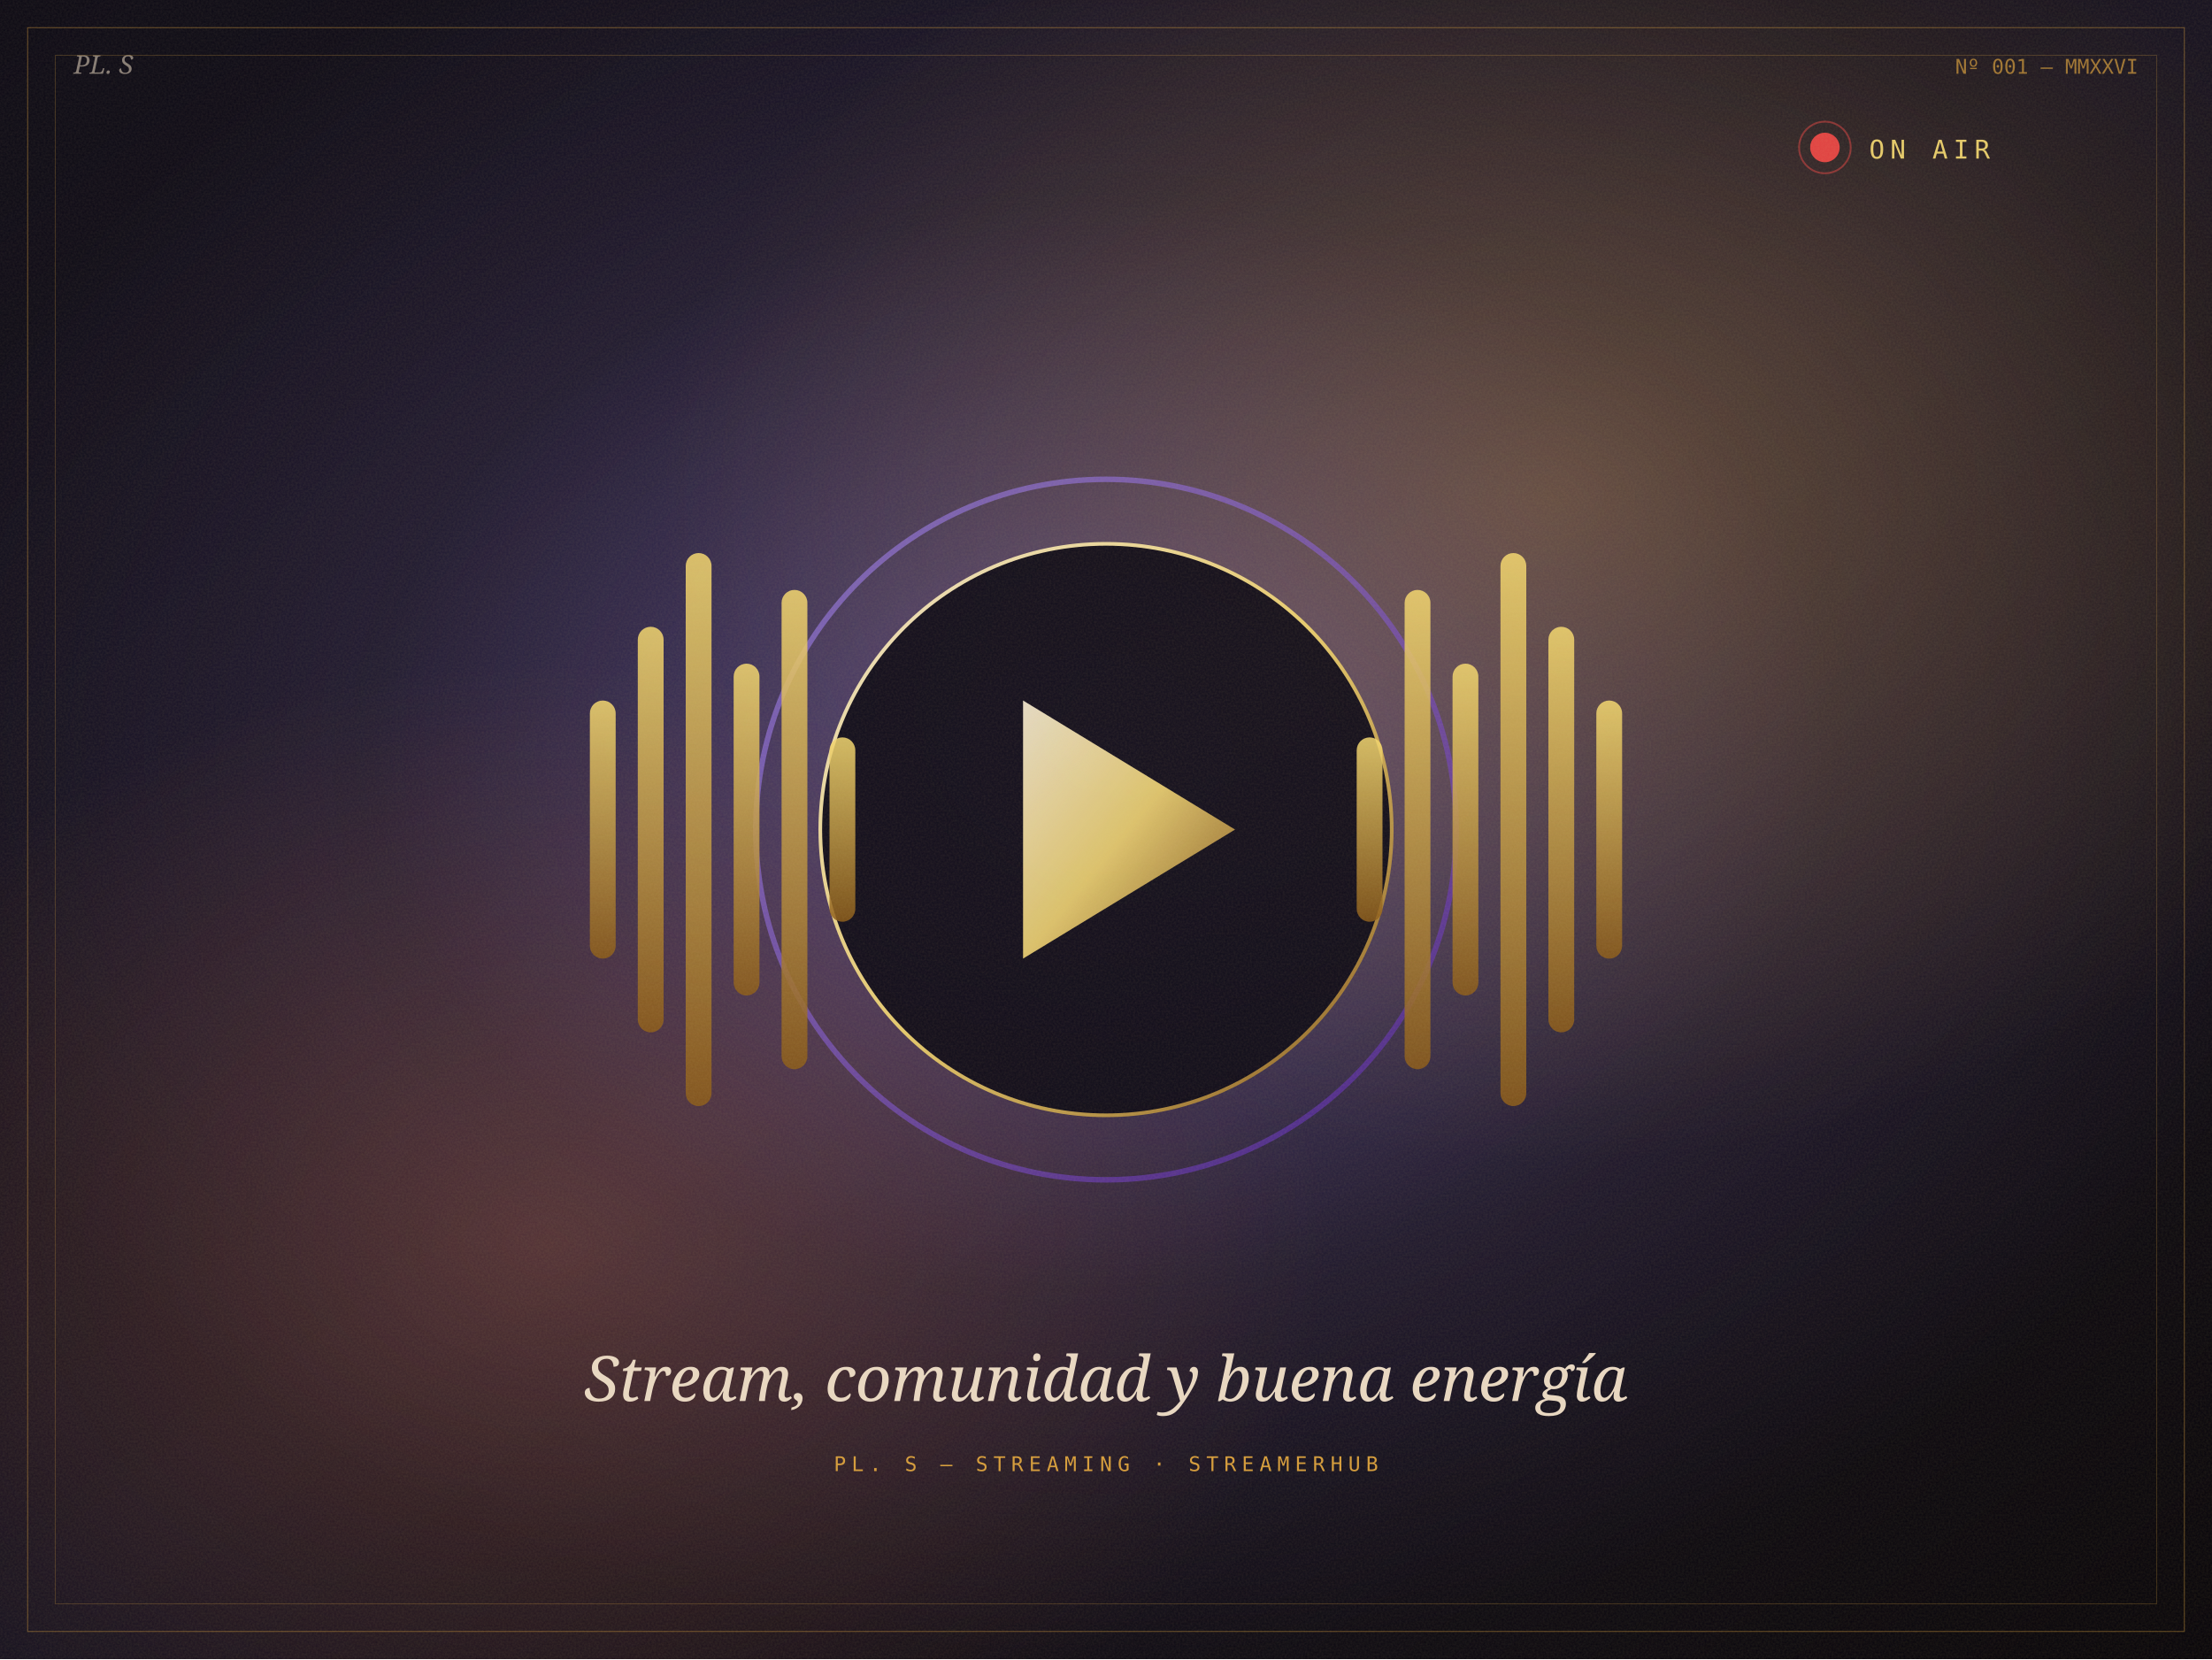
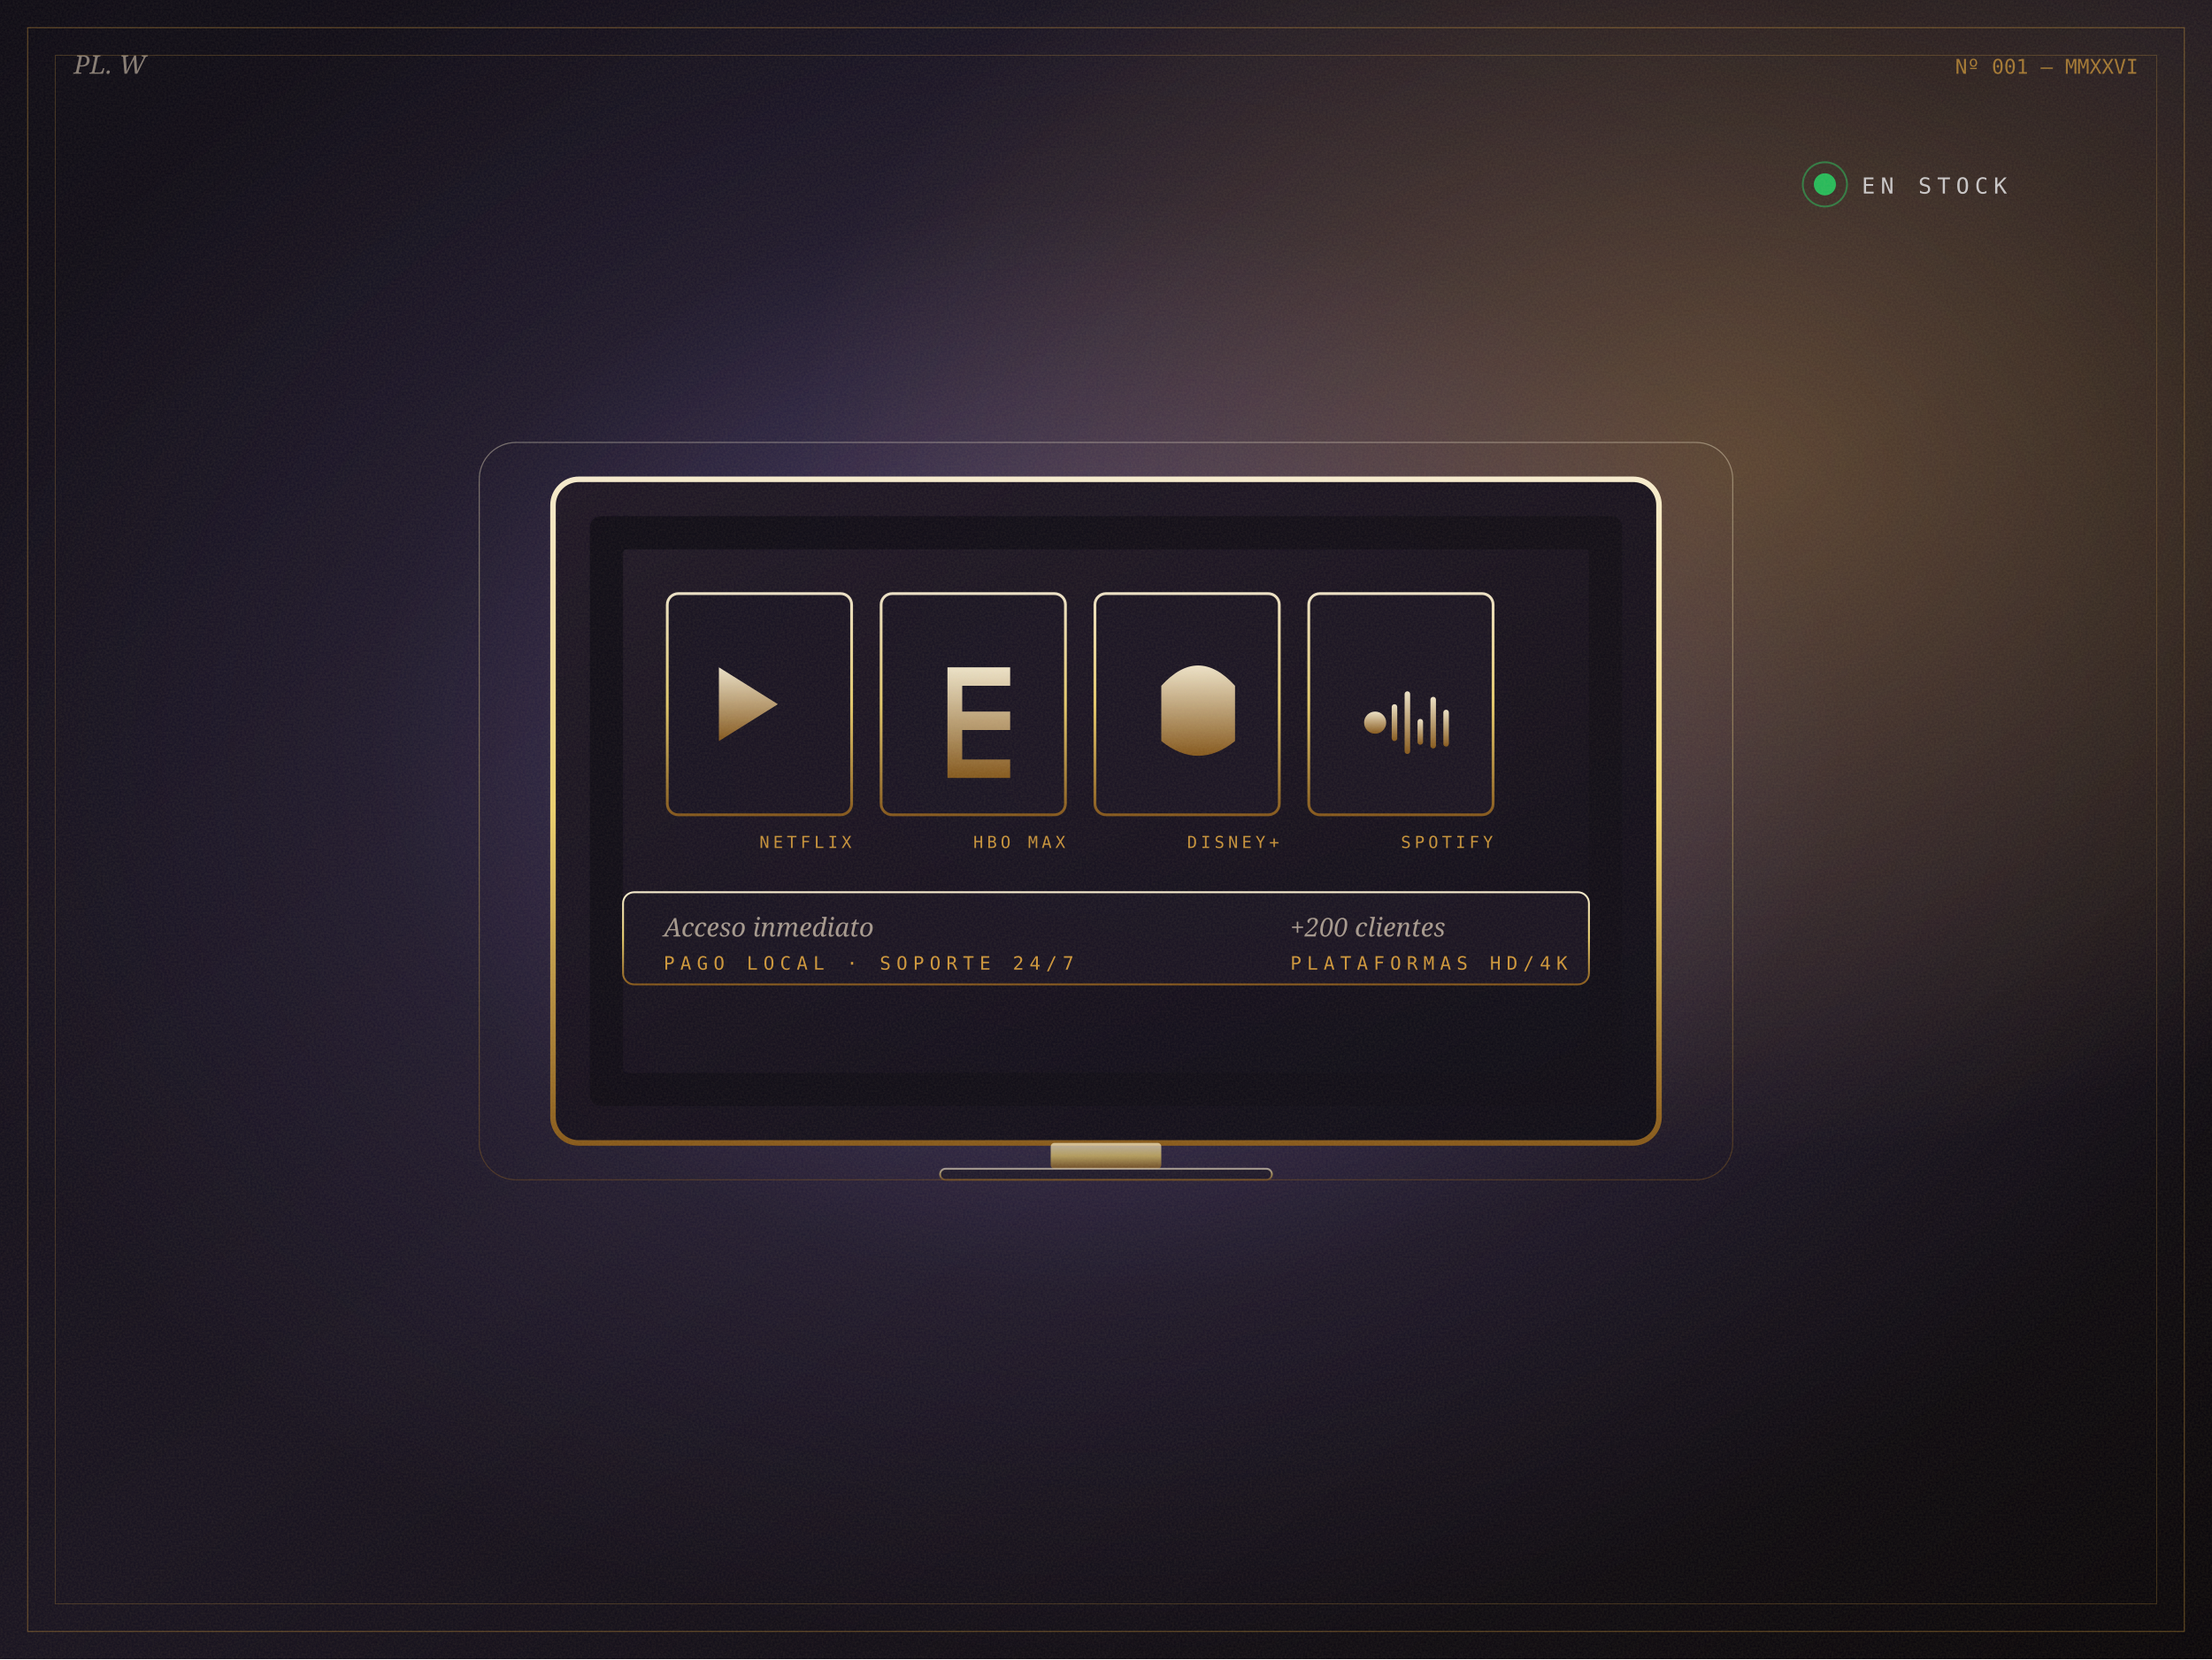
- <svg xmlns="http://www.w3.org/2000/svg" viewBox="0 0 1200 900" preserveAspectRatio="xMidYMid slice" role="img" aria-label="Hero — StreamerHub, streaming y comunidad">
+ <svg xmlns="http://www.w3.org/2000/svg" viewBox="0 0 1200 900" preserveAspectRatio="xMidYMid slice" role="img" aria-label="Hero — Tienda de streaming, catálogo de plataformas">
  <defs>
    <linearGradient id="bgHeroS" x1="0" y1="0" x2="1" y2="1">
      <stop offset="0%" stop-color="#0a0814" />
      <stop offset="50%" stop-color="#14101f" />
      <stop offset="100%" stop-color="#050308" />
    </linearGradient>
    <radialGradient id="haloHeroS" cx="0.5" cy="0.45" r="0.55">
-       <stop offset="0%" stop-color="#a78bfa" stop-opacity="0.45" />
-       <stop offset="60%" stop-color="#a78bfa" stop-opacity="0.1" />
+       <stop offset="0%" stop-color="#a78bfa" stop-opacity="0.4" />
+       <stop offset="60%" stop-color="#a78bfa" stop-opacity="0.08" />
      <stop offset="100%" stop-color="#a78bfa" stop-opacity="0" />
    </radialGradient>
-     <radialGradient id="goldHaloHeroS" cx="0.7" cy="0.3" r="0.4">
+     <radialGradient id="goldHaloHeroS" cx="0.78" cy="0.28" r="0.42">
      <stop offset="0%" stop-color="#d49b3a" stop-opacity="0.32" />
      <stop offset="100%" stop-color="#d49b3a" stop-opacity="0" />
    </radialGradient>
-     <radialGradient id="coralHaloS" cx="0.25" cy="0.75" r="0.35">
-       <stop offset="0%" stop-color="#e8784a" stop-opacity="0.25" />
-       <stop offset="100%" stop-color="#e8784a" stop-opacity="0" />
-     </radialGradient>
-     <linearGradient id="goldPlayS" x1="0" y1="0" x2="1" y2="1">
+     <linearGradient id="goldTvS" x1="0" y1="0" x2="0" y2="1">
      <stop offset="0%" stop-color="#fff5d8" />
      <stop offset="50%" stop-color="#f4d870" />
      <stop offset="100%" stop-color="#8a5a18" />
    </linearGradient>
-     <linearGradient id="playRingS" x1="0" y1="0" x2="1" y2="1">
-       <stop offset="0%" stop-color="#a78bfa" />
-       <stop offset="100%" stop-color="#5b21b6" />
+     <linearGradient id="screenGrad" x1="0" y1="0" x2="1" y2="1">
+       <stop offset="0%" stop-color="#1a1424" />
+       <stop offset="100%" stop-color="#0a0814" />
    </linearGradient>
-     <linearGradient id="waveS" x1="0" y1="1" x2="0" y2="0">
-       <stop offset="0%" stop-color="#8a5a18" />
-       <stop offset="100%" stop-color="#f4d870" />
+     <linearGradient id="logoGoldA" x1="0" y1="0" x2="0" y2="1">
+       <stop offset="0%" stop-color="#fff5d8" />
+       <stop offset="100%" stop-color="#8a5a18" />
    </linearGradient>
    <filter id="grainHeroS" x="0" y="0" width="100%" height="100%">
      <feTurbulence type="fractalNoise" baseFrequency="0.9" numOctaves="2" seed="11" />
      <feColorMatrix values="0 0 0 0 0.83  0 0 0 0 0.61  0 0 0 0 0.23  0 0 0 0.18 0" />
    </filter>
  </defs>
  <rect width="1200" height="900" fill="url(#bgHeroS)" />
  <rect width="1200" height="900" fill="url(#haloHeroS)" />
  <rect width="1200" height="900" fill="url(#goldHaloHeroS)" />
-   <rect width="1200" height="900" fill="url(#coralHaloS)" />
-   <g opacity="0.9">
-     <circle cx="600" cy="450" r="190" fill="none" stroke="url(#playRingS)" stroke-width="3" opacity="0.65" />
-     <circle cx="600" cy="450" r="155" fill="#0a0814" stroke="url(#goldPlayS)" stroke-width="2" />
-     <path d="M 555 380 L 555 520 L 670 450 Z" fill="url(#goldPlayS)" opacity="0.95" />
+   <g transform="translate(600, 440)" opacity="0.95">
+     <rect x="-300" y="-180" width="600" height="360" rx="14" fill="url(#screenGrad)" stroke="url(#goldTvS)" stroke-width="3" />
+     <rect x="-280" y="-160" width="560" height="320" rx="6" fill="#0a0814" />
+     <rect x="-262" y="-142" width="524" height="284" rx="2" fill="url(#screenGrad)" />
+     <g opacity="0.95">
+       <rect x="-238" y="-118" width="100" height="120" rx="6" fill="#14101f" stroke="url(#goldTvS)" stroke-width="1.5" />
+       <path d="M -210 -78 L -210 -38 L -178 -58 Z" fill="url(#logoGoldA)" />
+       <text x="-188" y="20" font-family="JetBrains Mono, monospace" font-size="9" fill="#d49b3a" letter-spacing="2">NETFLIX</text>
+       <rect x="-122" y="-118" width="100" height="120" rx="6" fill="#14101f" stroke="url(#goldTvS)" stroke-width="1.5" />
+       <path d="M -86 -78 L -52 -78 L -52 -68 L -78 -68 L -78 -54 L -52 -54 L -52 -44 L -78 -44 L -78 -28 L -52 -28 L -52 -18 L -86 -18 Z" fill="url(#logoGoldA)" />
+       <text x="-72" y="20" font-family="JetBrains Mono, monospace" font-size="9" fill="#d49b3a" letter-spacing="2">HBO MAX</text>
+       <rect x="-6" y="-118" width="100" height="120" rx="6" fill="#14101f" stroke="url(#goldTvS)" stroke-width="1.5" />
+       <path d="M 30 -68 Q 50 -90 70 -68 L 70 -38 Q 50 -22 30 -38 Z" fill="url(#logoGoldA)" />
+       <text x="44" y="20" font-family="JetBrains Mono, monospace" font-size="9" fill="#d49b3a" letter-spacing="2">DISNEY+</text>
+       <rect x="110" y="-118" width="100" height="120" rx="6" fill="#14101f" stroke="url(#goldTvS)" stroke-width="1.5" />
+       <circle cx="146" cy="-48" r="6" fill="url(#logoGoldA)" />
+       <rect x="155" y="-58" width="3" height="20" rx="1.5" fill="url(#logoGoldA)" />
+       <rect x="162" y="-65" width="3" height="34" rx="1.5" fill="url(#logoGoldA)" />
+       <rect x="169" y="-50" width="3" height="14" rx="1.5" fill="url(#logoGoldA)" />
+       <rect x="176" y="-62" width="3" height="28" rx="1.5" fill="url(#logoGoldA)" />
+       <rect x="183" y="-55" width="3" height="20" rx="1.5" fill="url(#logoGoldA)" />
+       <text x="160" y="20" font-family="JetBrains Mono, monospace" font-size="9" fill="#d49b3a" letter-spacing="2">SPOTIFY</text>
+     </g>
+     <g transform="translate(0, 70)">
+       <rect x="-262" y="-26" width="524" height="50" rx="6" fill="#14101f" stroke="url(#goldTvS)" stroke-width="1" />
+       <text x="-240" y="-2" font-family="Playfair Display, serif" font-style="italic" font-size="14" fill="#e8d8c4" opacity="0.7">Acceso inmediato</text>
+       <text x="-240" y="16" font-family="JetBrains Mono, monospace" font-size="10" fill="#d49b3a" letter-spacing="3">PAGO LOCAL · SOPORTE 24/7</text>
+       <line x1="80" y1="-22" x2="80" y2="22" stroke="url(#goldTvS)" stroke-width="0.6" opacity="0.5" />
+       <text x="100" y="-2" font-family="Playfair Display, serif" font-style="italic" font-size="14" fill="#e8d8c4" opacity="0.7">+200 clientes</text>
+       <text x="100" y="16" font-family="JetBrains Mono, monospace" font-size="10" fill="#d49b3a" letter-spacing="3">PLATAFORMAS HD/4K</text>
+     </g>
+     <rect x="-340" y="-200" width="680" height="400" rx="20" fill="none" stroke="url(#goldTvS)" stroke-width="0.6" opacity="0.4" />
+     <rect x="-30" y="180" width="60" height="14" rx="2" fill="url(#goldTvS)" opacity="0.7" />
+     <rect x="-90" y="194" width="180" height="6" rx="3" fill="#14101f" stroke="url(#goldTvS)" stroke-width="1" opacity="0.6" />
  </g>
-   <g opacity="0.85">
-     <rect x="320" y="380" width="14" height="140" rx="7" fill="url(#waveS)" />
-     <rect x="346" y="340" width="14" height="220" rx="7" fill="url(#waveS)" />
-     <rect x="372" y="300" width="14" height="300" rx="7" fill="url(#waveS)" />
-     <rect x="398" y="360" width="14" height="180" rx="7" fill="url(#waveS)" />
-     <rect x="424" y="320" width="14" height="260" rx="7" fill="url(#waveS)" />
-     <rect x="450" y="400" width="14" height="100" rx="7" fill="url(#waveS)" />
-     <rect x="736" y="400" width="14" height="100" rx="7" fill="url(#waveS)" />
-     <rect x="762" y="320" width="14" height="260" rx="7" fill="url(#waveS)" />
-     <rect x="788" y="360" width="14" height="180" rx="7" fill="url(#waveS)" />
-     <rect x="814" y="300" width="14" height="300" rx="7" fill="url(#waveS)" />
-     <rect x="840" y="340" width="14" height="220" rx="7" fill="url(#waveS)" />
-     <rect x="866" y="380" width="14" height="140" rx="7" fill="url(#waveS)" />
+   <g transform="translate(990, 100)" opacity="0.92">
+     <circle cx="0" cy="0" r="6" fill="#22c55e" />
+     <circle cx="0" cy="0" r="12" fill="none" stroke="#22c55e" stroke-width="1" opacity="0.55" />
+     <text x="20" y="5" font-family="JetBrains Mono, monospace" font-size="12" fill="#d4d4d8" letter-spacing="3">EN STOCK</text>
  </g>
-   <g transform="translate(990, 80)" opacity="0.92">
-     <circle cx="0" cy="0" r="8" fill="#ef4444" />
-     <circle cx="0" cy="0" r="14" fill="none" stroke="#ef4444" stroke-width="1" opacity="0.5" />
-     <text x="24" y="6" font-family="JetBrains Mono, monospace" font-size="14" fill="#f4d870" letter-spacing="3">ON AIR</text>
-   </g>
-   <g transform="translate(600, 760)">
-     <text x="0" y="0" font-family="Playfair Display, serif" font-style="italic" font-size="34" fill="#e8d8c4" text-anchor="middle">Stream, comunidad y buena energía</text>
-     <text x="0" y="38" font-family="JetBrains Mono, monospace" font-size="11" fill="#d49b3a" text-anchor="middle" letter-spacing="3">PL. S — STREAMING · STREAMERHUB</text>
-   </g>
-   <text x="40" y="40" font-family="Playfair Display, serif" font-style="italic" font-size="14" fill="#e8d8c4" opacity="0.55">PL. S</text>
+   <text x="40" y="40" font-family="Playfair Display, serif" font-style="italic" font-size="14" fill="#e8d8c4" opacity="0.55">PL. W</text>
  <text x="1160" y="40" font-family="JetBrains Mono, monospace" font-size="11" fill="#d49b3a" text-anchor="end" opacity="0.7">Nº 001 — MMXXVI</text>
  <rect x="15" y="15" width="1170" height="870" fill="none" stroke="#d49b3a" stroke-width="0.5" opacity="0.45" />
  <rect x="30" y="30" width="1140" height="840" fill="none" stroke="#d49b3a" stroke-width="0.5" opacity="0.25" />
-   <rect x="0" y="0" width="1200" height="900" filter="url(#grainHeroS)" opacity="0.55" />
+   <rect width="1200" height="900" filter="url(#grainHeroS)" opacity="0.55" />
</svg>
